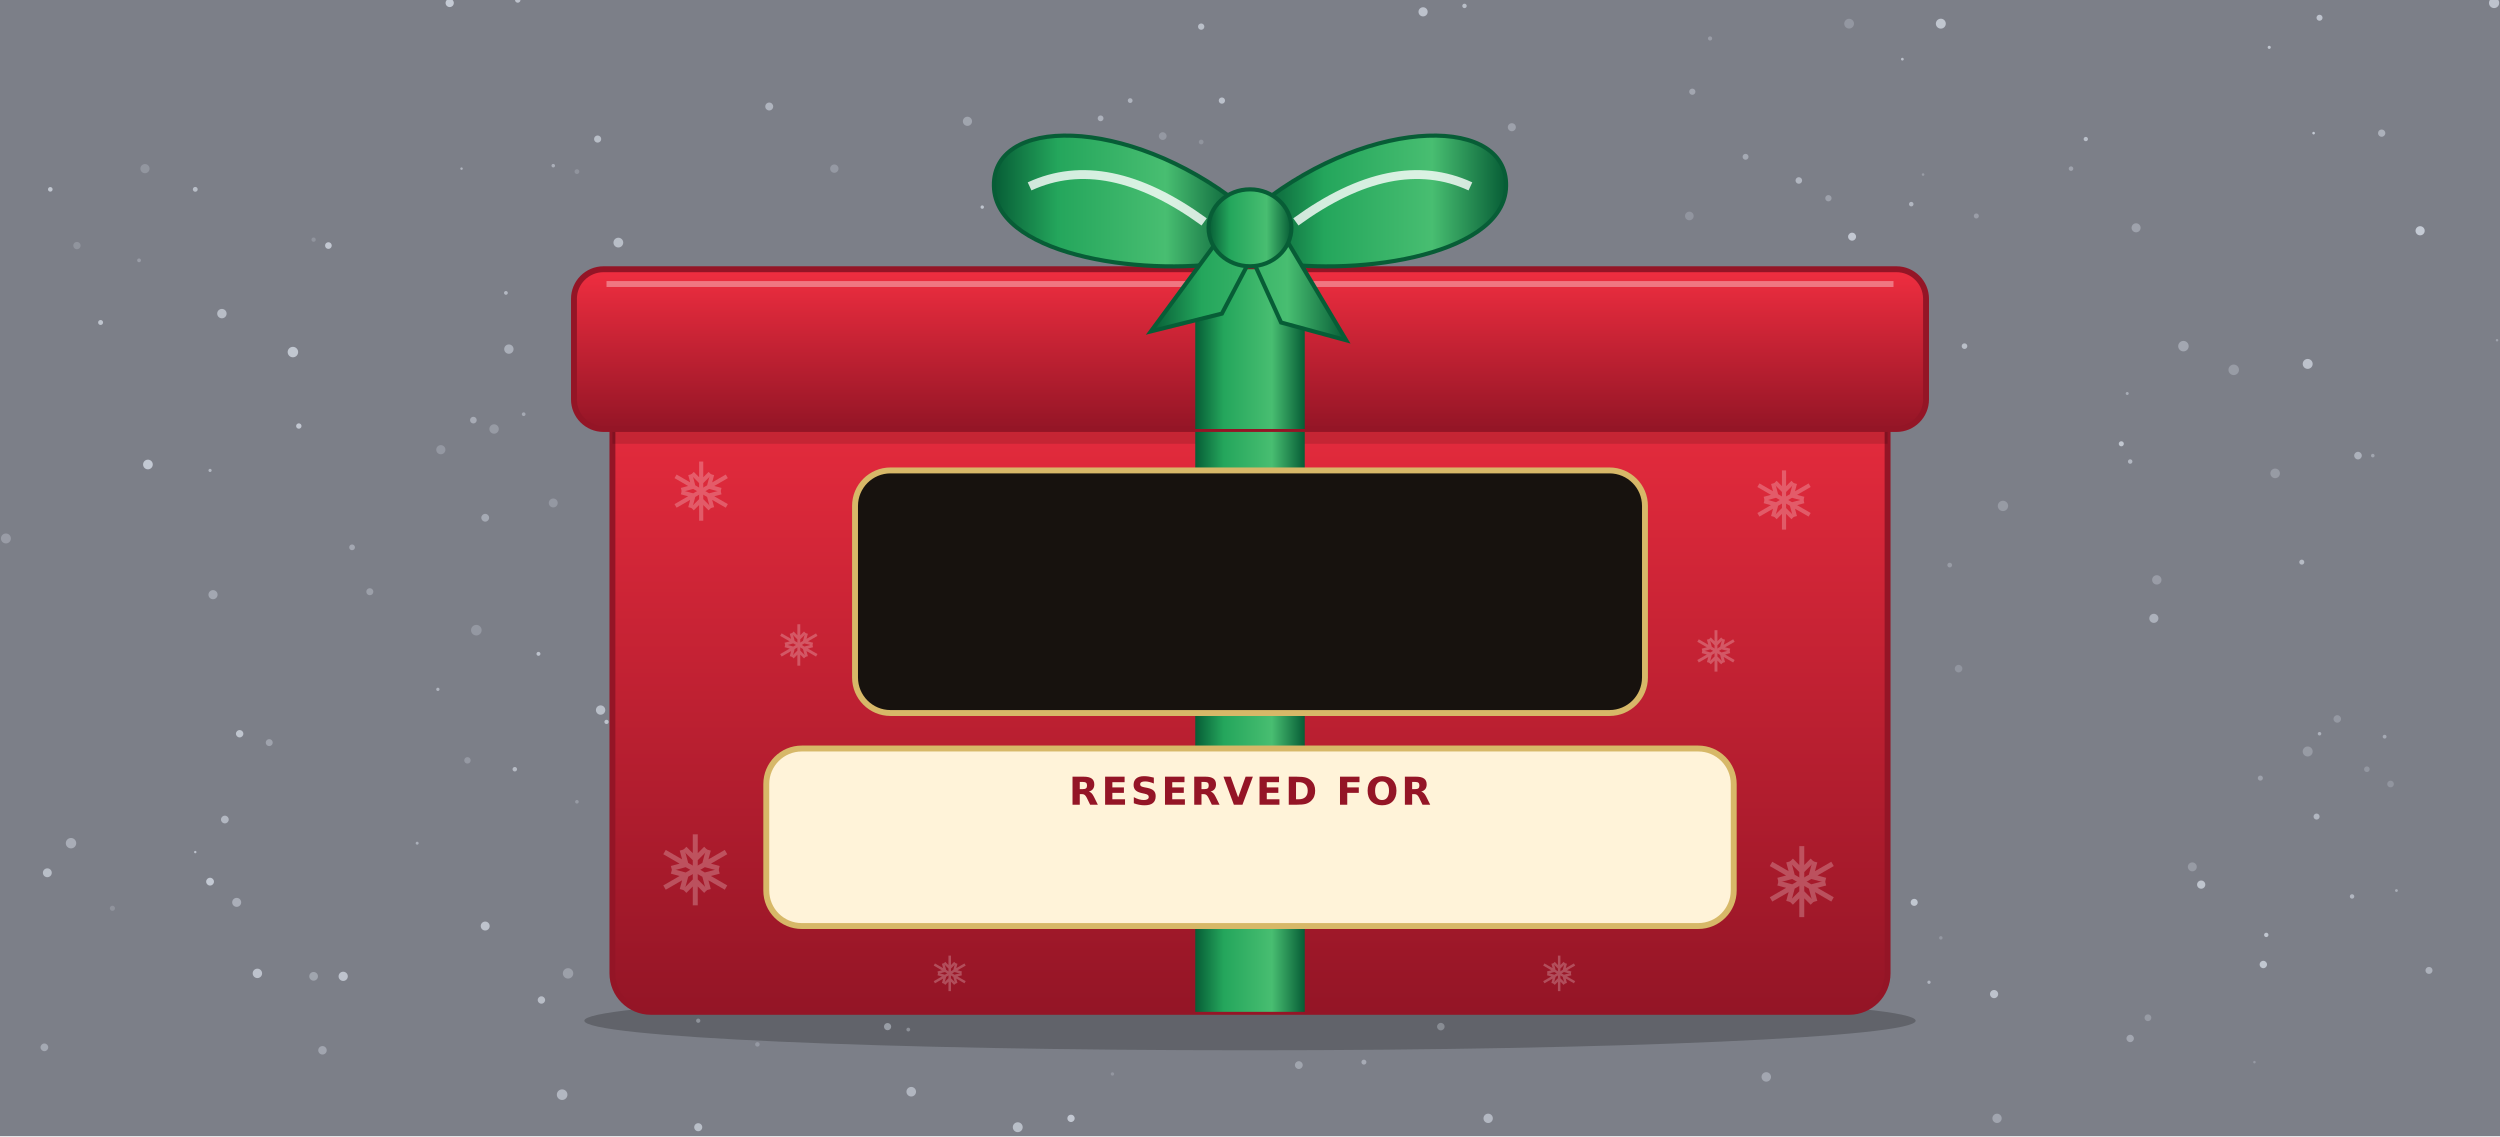
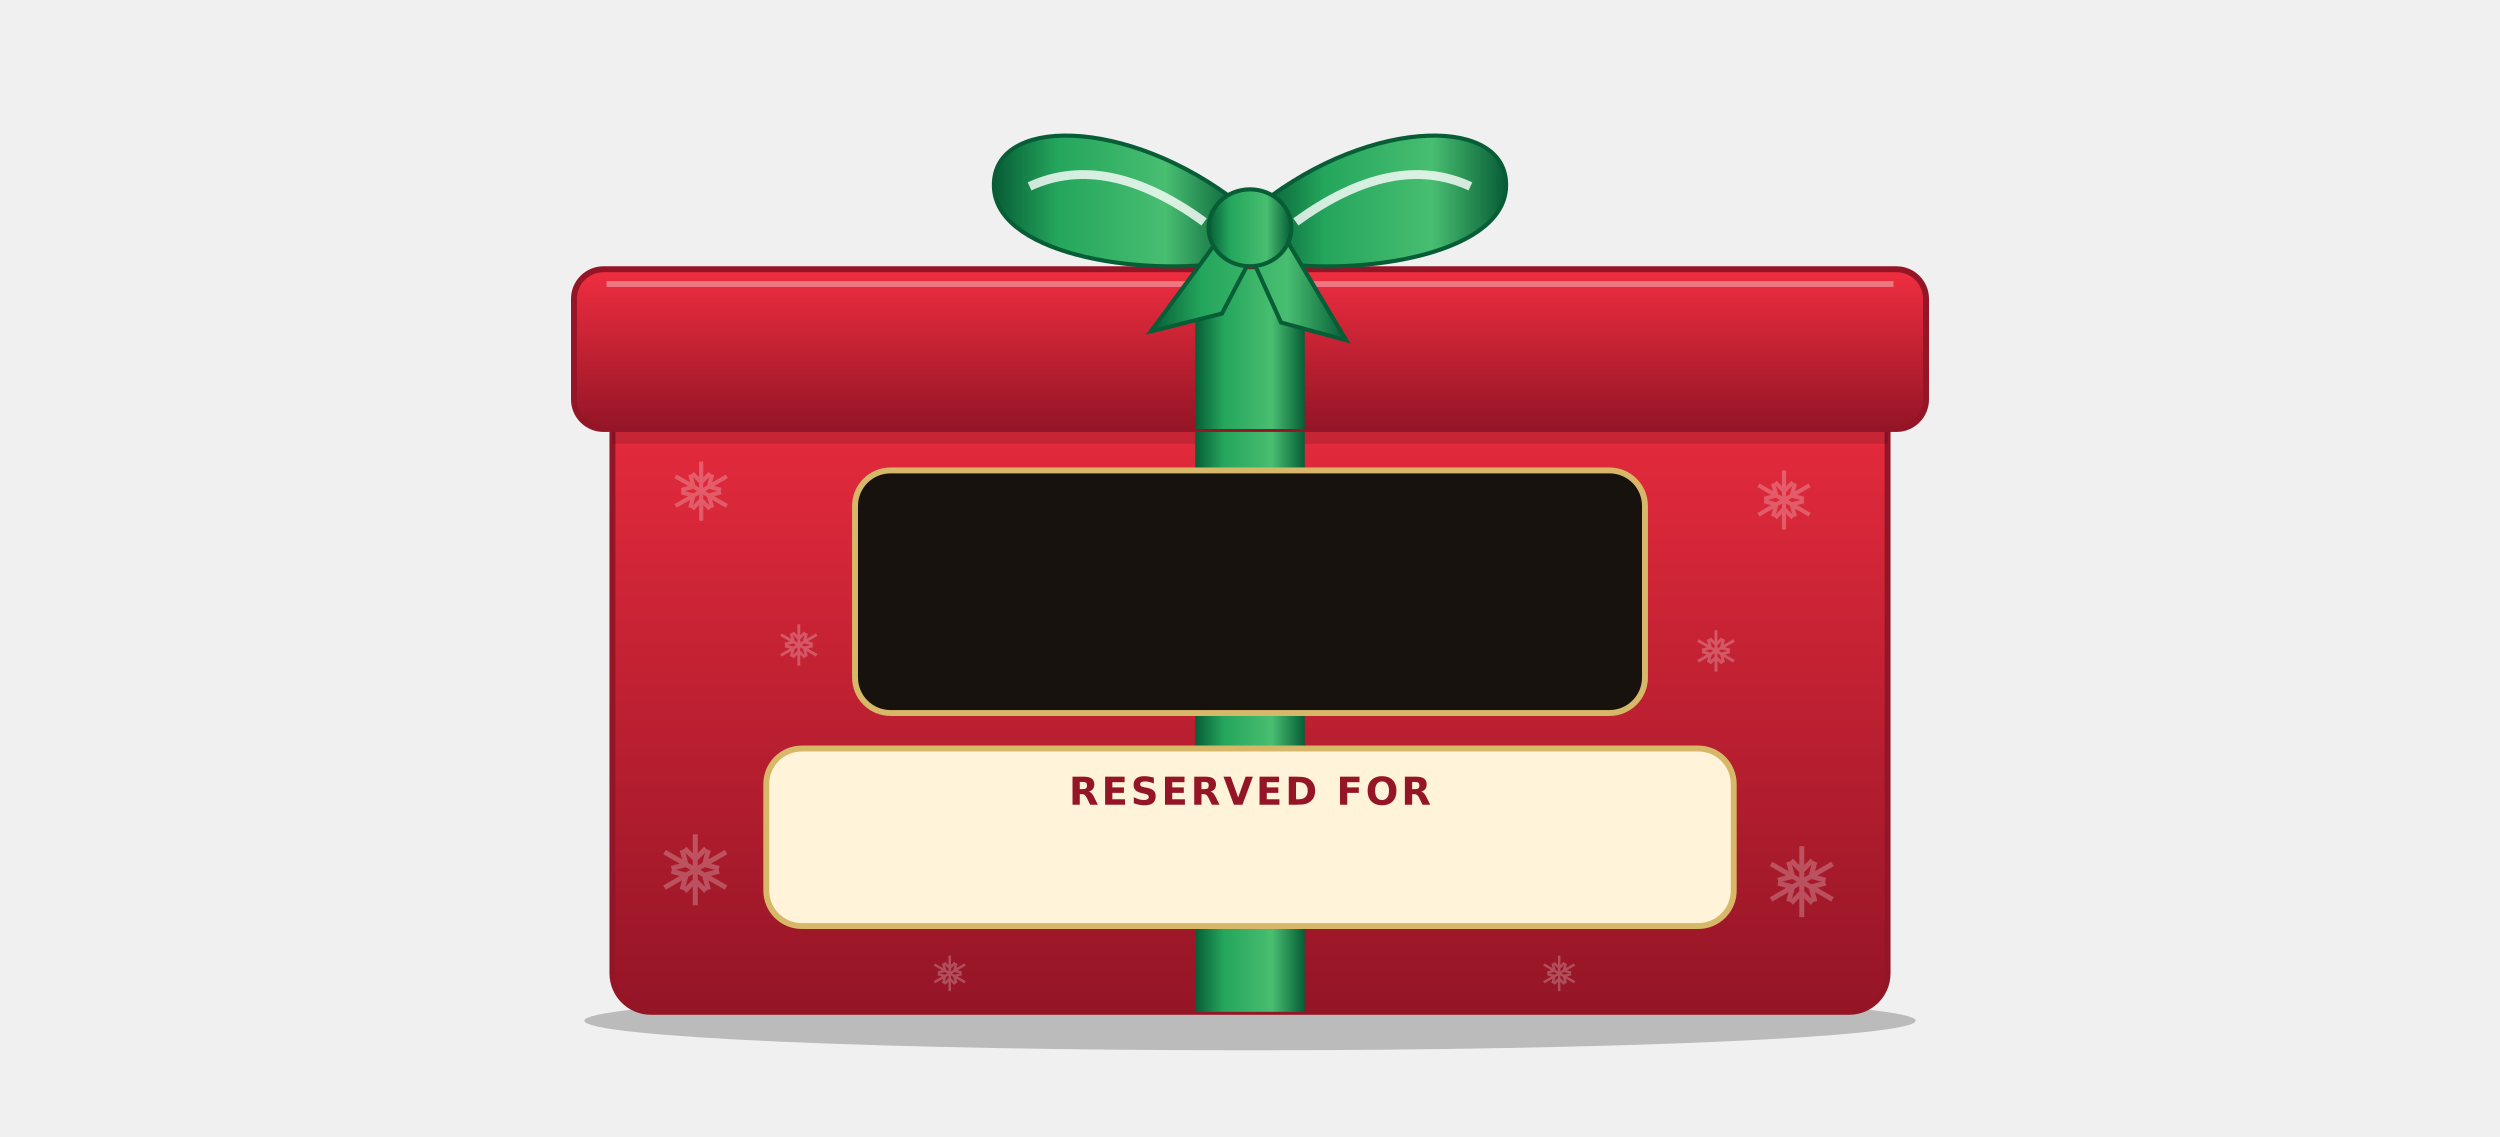
<svg xmlns="http://www.w3.org/2000/svg" width="845" height="384" viewBox="0 0 845 384">
  <defs>
    <linearGradient id="box" x2="0" y2="1">
      <stop stop-color="#f02e40" />
      <stop offset="1" stop-color="#941526" />
    </linearGradient>
    <linearGradient id="ribbon">
      <stop stop-color="#075d36" />
      <stop offset=".26" stop-color="#24a65c" />
      <stop offset=".7" stop-color="#48be71" />
      <stop offset="1" stop-color="#075d36" />
    </linearGradient>
    <linearGradient id="lid" x2="0" y2="1">
      <stop stop-color="#f02e40" />
      <stop offset="1" stop-color="#941526" />
    </linearGradient>
  </defs>
-   <g opacity="0.5">
-     <rect width="845" height="384" fill="#080d20" />
-     <circle cx="729" cy="196" r="1.58" fill="#dbeafe" opacity="0.27" />
-     <circle cx="171" cy="99" r="0.64" fill="#dbeafe" opacity="0.52" />
-     <circle cx="722" cy="77" r="1.53" fill="#dbeafe" opacity="0.32" />
-     <circle cx="784" cy="6" r="1.02" fill="#dbeafe" opacity="0.61" />
-     <circle cx="650" cy="59" r="0.44" fill="#dbeafe" opacity="0.26" />
-     <circle cx="503" cy="378" r="1.58" fill="#dbeafe" opacity="0.52" />
-     <circle cx="511" cy="43" r="1.36" fill="#dbeafe" opacity="0.31" />
-     <circle cx="626" cy="80" r="1.35" fill="#dbeafe" opacity="0.66" />
-     <circle cx="76" cy="277" r="1.31" fill="#dbeafe" opacity="0.51" />
-     <circle cx="34" cy="109" r="0.84" fill="#dbeafe" opacity="0.63" />
-     <circle cx="71" cy="159" r="0.54" fill="#dbeafe" opacity="0.51" />
-     <circle cx="818" cy="78" r="1.55" fill="#dbeafe" opacity="0.68" />
-     <circle cx="290" cy="136" r="1.19" fill="#dbeafe" opacity="0.32" />
-     <circle cx="202" cy="47" r="1.21" fill="#dbeafe" opacity="0.57" />
-     <circle cx="668" cy="73" r="0.85" fill="#dbeafe" opacity="0.28" />
-     <circle cx="618" cy="67" r="1.07" fill="#dbeafe" opacity="0.31" />
-     <circle cx="521" cy="115" r="1.14" fill="#dbeafe" opacity="0.30" />
-     <circle cx="646" cy="69" r="0.77" fill="#dbeafe" opacity="0.50" />
-     <circle cx="664" cy="117" r="0.95" fill="#dbeafe" opacity="0.58" />
-     <circle cx="413" cy="34" r="1.06" fill="#dbeafe" opacity="0.60" />
-     <circle cx="256" cy="94" r="1.44" fill="#dbeafe" opacity="0.59" />
-     <circle cx="349" cy="127" r="1.67" fill="#dbeafe" opacity="0.20" />
-     <circle cx="461" cy="359" r="0.84" fill="#dbeafe" opacity="0.40" />
-     <circle cx="782" cy="45" r="0.45" fill="#dbeafe" opacity="0.67" />
-     <circle cx="728" cy="209" r="1.54" fill="#dbeafe" opacity="0.45" />
-     <circle cx="590" cy="268" r="0.97" fill="#dbeafe" opacity="0.38" />
-     <circle cx="226" cy="144" r="0.82" fill="#dbeafe" opacity="0.33" />
-     <circle cx="344" cy="381" r="1.67" fill="#dbeafe" opacity="0.58" />
-     <circle cx="656" cy="8" r="1.68" fill="#dbeafe" opacity="0.64" />
-     <circle cx="15" cy="354" r="1.30" fill="#dbeafe" opacity="0.38" />
-     <circle cx="402" cy="149" r="0.77" fill="#dbeafe" opacity="0.37" />
-     <circle cx="778" cy="190" r="0.85" fill="#dbeafe" opacity="0.54" />
-     <circle cx="406" cy="9" r="1.07" fill="#dbeafe" opacity="0.58" />
-     <circle cx="172" cy="118" r="1.58" fill="#dbeafe" opacity="0.44" />
-     <circle cx="603" cy="109" r="1.72" fill="#dbeafe" opacity="0.25" />
-     <circle cx="49" cy="57" r="1.55" fill="#dbeafe" opacity="0.21" />
-     <circle cx="24" cy="285" r="1.76" fill="#dbeafe" opacity="0.42" />
-     <circle cx="187" cy="170" r="1.51" fill="#dbeafe" opacity="0.23" />
-     <circle cx="187" cy="56" r="0.60" fill="#dbeafe" opacity="0.43" />
-     <circle cx="80" cy="305" r="1.52" fill="#dbeafe" opacity="0.43" />
-     <circle cx="720" cy="156" r="0.76" fill="#dbeafe" opacity="0.51" />
-     <circle cx="464" cy="235" r="1.31" fill="#dbeafe" opacity="0.39" />
-     <circle cx="675" cy="378" r="1.57" fill="#dbeafe" opacity="0.35" />
-     <circle cx="195" cy="271" r="0.61" fill="#dbeafe" opacity="0.25" />
-     <circle cx="348" cy="144" r="1.74" fill="#dbeafe" opacity="0.60" />
-     <circle cx="656" cy="317" r="0.59" fill="#dbeafe" opacity="0.23" />
-     <circle cx="765" cy="326" r="1.25" fill="#dbeafe" opacity="0.65" />
-     <circle cx="243" cy="138" r="1.05" fill="#dbeafe" opacity="0.27" />
-     <circle cx="385" cy="319" r="1.19" fill="#dbeafe" opacity="0.42" />
-     <circle cx="349" cy="233" r="1.36" fill="#dbeafe" opacity="0.26" />
-     <circle cx="47" cy="88" r="0.64" fill="#dbeafe" opacity="0.27" />
-     <circle cx="844" cy="115" r="0.42" fill="#dbeafe" opacity="0.32" />
-     <circle cx="487" cy="347" r="1.27" fill="#dbeafe" opacity="0.47" />
-     <circle cx="336" cy="135" r="0.73" fill="#dbeafe" opacity="0.65" />
-     <circle cx="564" cy="144" r="1.72" fill="#dbeafe" opacity="0.30" />
-     <circle cx="647" cy="305" r="1.20" fill="#dbeafe" opacity="0.65" />
-     <circle cx="373" cy="116" r="1.51" fill="#dbeafe" opacity="0.65" />
-     <circle cx="800" cy="260" r="0.95" fill="#dbeafe" opacity="0.22" />
-     <circle cx="366" cy="227" r="1.58" fill="#dbeafe" opacity="0.41" />
-     <circle cx="459" cy="241" r="1.19" fill="#dbeafe" opacity="0.30" />
-     <circle cx="111" cy="83" r="1.13" fill="#dbeafe" opacity="0.66" />
-     <circle cx="797" cy="154" r="1.29" fill="#dbeafe" opacity="0.45" />
-     <circle cx="71" cy="298" r="1.32" fill="#dbeafe" opacity="0.67" />
-     <circle cx="720" cy="351" r="1.25" fill="#dbeafe" opacity="0.36" />
-     <circle cx="116" cy="330" r="1.56" fill="#dbeafe" opacity="0.62" />
-     <circle cx="529" cy="129" r="1.26" fill="#dbeafe" opacity="0.53" />
-     <circle cx="160" cy="142" r="1.13" fill="#dbeafe" opacity="0.40" />
-     <circle cx="167" cy="145" r="1.59" fill="#dbeafe" opacity="0.25" />
-     <circle cx="625" cy="8" r="1.65" fill="#dbeafe" opacity="0.22" />
-     <circle cx="495" cy="2" r="0.75" fill="#dbeafe" opacity="0.57" />
-     <circle cx="784" cy="248" r="0.60" fill="#dbeafe" opacity="0.45" />
-     <circle cx="235" cy="307" r="0.89" fill="#dbeafe" opacity="0.23" />
-     <circle cx="652" cy="332" r="0.56" fill="#dbeafe" opacity="0.49" />
-     <circle cx="183" cy="338" r="1.25" fill="#dbeafe" opacity="0.56" />
-     <circle cx="592" cy="103" r="0.88" fill="#dbeafe" opacity="0.48" />
-     <circle cx="236" cy="130" r="1.75" fill="#dbeafe" opacity="0.67" />
-     <circle cx="572" cy="31" r="1.05" fill="#dbeafe" opacity="0.36" />
-     <circle cx="203" cy="240" r="1.58" fill="#dbeafe" opacity="0.58" />
-     <circle cx="755" cy="125" r="1.78" fill="#dbeafe" opacity="0.26" />
-     <circle cx="843" cy="1" r="1.73" fill="#dbeafe" opacity="0.62" />
-     <circle cx="141" cy="285" r="0.50" fill="#dbeafe" opacity="0.44" />
-     <circle cx="766" cy="316" r="0.74" fill="#dbeafe" opacity="0.64" />
-     <circle cx="462" cy="320" r="1.67" fill="#dbeafe" opacity="0.47" />
-     <circle cx="175" cy="0" r="0.92" fill="#dbeafe" opacity="0.61" />
-     <circle cx="790" cy="243" r="1.27" fill="#dbeafe" opacity="0.24" />
-     <circle cx="164" cy="175" r="1.32" fill="#dbeafe" opacity="0.39" />
-     <circle cx="192" cy="329" r="1.76" fill="#dbeafe" opacity="0.30" />
-     <circle cx="636" cy="151" r="1.74" fill="#dbeafe" opacity="0.57" />
-     <circle cx="205" cy="244" r="0.72" fill="#dbeafe" opacity="0.61" />
-     <circle cx="444" cy="77" r="1.11" fill="#dbeafe" opacity="0.55" />
-     <circle cx="617" cy="118" r="1.41" fill="#dbeafe" opacity="0.44" />
-     <circle cx="282" cy="57" r="1.41" fill="#dbeafe" opacity="0.24" />
-     <circle cx="741" cy="293" r="1.51" fill="#dbeafe" opacity="0.25" />
-     <circle cx="2" cy="182" r="1.68" fill="#dbeafe" opacity="0.27" />
-     <circle cx="545" cy="148" r="1.34" fill="#dbeafe" opacity="0.59" />
-     <circle cx="75" cy="106" r="1.59" fill="#dbeafe" opacity="0.56" />
-     <circle cx="802" cy="154" r="0.61" fill="#dbeafe" opacity="0.34" />
-     <circle cx="99" cy="119" r="1.77" fill="#dbeafe" opacity="0.65" />
-     <circle cx="164" cy="313" r="1.51" fill="#dbeafe" opacity="0.62" />
-     <circle cx="767" cy="16" r="0.53" fill="#dbeafe" opacity="0.63" />
-     <circle cx="283" cy="213" r="1.01" fill="#dbeafe" opacity="0.42" />
-     <circle cx="101" cy="144" r="0.91" fill="#dbeafe" opacity="0.66" />
-     <circle cx="619" cy="222" r="0.95" fill="#dbeafe" opacity="0.62" />
-     <circle cx="149" cy="152" r="1.55" fill="#dbeafe" opacity="0.23" />
-     <circle cx="481" cy="4" r="1.55" fill="#dbeafe" opacity="0.61" />
-     <circle cx="16" cy="295" r="1.50" fill="#dbeafe" opacity="0.57" />
-     <circle cx="662" cy="226" r="1.28" fill="#dbeafe" opacity="0.20" />
-     <circle cx="260" cy="36" r="1.34" fill="#dbeafe" opacity="0.48" />
-     <circle cx="408" cy="87" r="0.92" fill="#dbeafe" opacity="0.24" />
-     <circle cx="795" cy="303" r="0.75" fill="#dbeafe" opacity="0.50" />
-     <circle cx="764" cy="263" r="0.86" fill="#dbeafe" opacity="0.31" />
-     <circle cx="821" cy="328" r="1.19" fill="#dbeafe" opacity="0.45" />
-     <circle cx="677" cy="171" r="1.75" fill="#dbeafe" opacity="0.25" />
-     <circle cx="573" cy="121" r="1.75" fill="#dbeafe" opacity="0.61" />
-     <circle cx="738" cy="117" r="1.77" fill="#dbeafe" opacity="0.37" />
-     <circle cx="590" cy="53" r="1.00" fill="#dbeafe" opacity="0.38" />
-     <circle cx="50" cy="157" r="1.64" fill="#dbeafe" opacity="0.67" />
-     <circle cx="386" cy="59" r="1.73" fill="#dbeafe" opacity="0.25" />
-     <circle cx="472" cy="323" r="0.85" fill="#dbeafe" opacity="0.56" />
-     <circle cx="578" cy="13" r="0.71" fill="#dbeafe" opacity="0.27" />
-     <circle cx="324" cy="329" r="0.52" fill="#dbeafe" opacity="0.26" />
-     <circle cx="570" cy="281" r="1.47" fill="#dbeafe" opacity="0.63" />
-     <circle cx="236" cy="345" r="0.72" fill="#dbeafe" opacity="0.54" />
-     <circle cx="525" cy="291" r="1.02" fill="#dbeafe" opacity="0.50" />
-     <circle cx="780" cy="123" r="1.68" fill="#dbeafe" opacity="0.61" />
-     <circle cx="300" cy="347" r="1.22" fill="#dbeafe" opacity="0.67" />
-     <circle cx="544" cy="206" r="1.67" fill="#dbeafe" opacity="0.21" />
-     <circle cx="332" cy="70" r="0.58" fill="#dbeafe" opacity="0.63" />
-     <circle cx="409" cy="84" r="0.69" fill="#dbeafe" opacity="0.24" />
-     <circle cx="310" cy="179" r="1.72" fill="#dbeafe" opacity="0.67" />
-     <circle cx="327" cy="41" r="1.55" fill="#dbeafe" opacity="0.34" />
-     <circle cx="420" cy="233" r="1.12" fill="#dbeafe" opacity="0.41" />
-     <circle cx="769" cy="160" r="1.62" fill="#dbeafe" opacity="0.25" />
-     <circle cx="571" cy="73" r="1.46" fill="#dbeafe" opacity="0.20" />
-     <circle cx="72" cy="201" r="1.54" fill="#dbeafe" opacity="0.37" />
-     <circle cx="106" cy="81" r="0.73" fill="#dbeafe" opacity="0.19" />
-     <circle cx="282" cy="91" r="0.55" fill="#dbeafe" opacity="0.26" />
-     <circle cx="66" cy="64" r="0.82" fill="#dbeafe" opacity="0.57" />
-     <circle cx="81" cy="248" r="1.25" fill="#dbeafe" opacity="0.63" />
-     <circle cx="236" cy="381" r="1.36" fill="#dbeafe" opacity="0.58" />
-     <circle cx="416" cy="81" r="1.28" fill="#dbeafe" opacity="0.39" />
-     <circle cx="376" cy="363" r="0.57" fill="#dbeafe" opacity="0.21" />
-     <circle cx="659" cy="191" r="0.80" fill="#dbeafe" opacity="0.26" />
-     <circle cx="489" cy="342" r="0.60" fill="#dbeafe" opacity="0.50" />
-     <circle cx="381" cy="134" r="0.45" fill="#dbeafe" opacity="0.26" />
-     <circle cx="320" cy="238" r="1.72" fill="#dbeafe" opacity="0.48" />
-     <circle cx="406" cy="48" r="0.80" fill="#dbeafe" opacity="0.19" />
-     <circle cx="719" cy="133" r="0.51" fill="#dbeafe" opacity="0.41" />
-     <circle cx="190" cy="370" r="1.79" fill="#dbeafe" opacity="0.51" />
-     <circle cx="705" cy="47" r="0.73" fill="#dbeafe" opacity="0.58" />
-     <circle cx="26" cy="83" r="1.24" fill="#dbeafe" opacity="0.19" />
-     <circle cx="805" cy="45" r="1.23" fill="#dbeafe" opacity="0.46" />
-     <circle cx="380" cy="336" r="1.50" fill="#dbeafe" opacity="0.20" />
-     <circle cx="156" cy="57" r="0.42" fill="#dbeafe" opacity="0.49" />
-     <circle cx="66" cy="288" r="0.41" fill="#dbeafe" opacity="0.61" />
-     <circle cx="322" cy="186" r="1.75" fill="#dbeafe" opacity="0.24" />
-     <circle cx="161" cy="213" r="1.79" fill="#dbeafe" opacity="0.23" />
-     <circle cx="242" cy="216" r="0.42" fill="#dbeafe" opacity="0.31" />
-     <circle cx="607" cy="166" r="1.41" fill="#dbeafe" opacity="0.25" />
-     <circle cx="182" cy="221" r="0.67" fill="#dbeafe" opacity="0.61" />
-     <circle cx="208" cy="143" r="0.94" fill="#dbeafe" opacity="0.33" />
-     <circle cx="396" cy="341" r="0.73" fill="#dbeafe" opacity="0.46" />
-     <circle cx="362" cy="378" r="1.24" fill="#dbeafe" opacity="0.66" />
-     <circle cx="780" cy="254" r="1.69" fill="#dbeafe" opacity="0.25" />
-     <circle cx="264" cy="238" r="1.51" fill="#dbeafe" opacity="0.51" />
-     <circle cx="177" cy="140" r="0.63" fill="#dbeafe" opacity="0.38" />
-     <circle cx="608" cy="61" r="1.11" fill="#dbeafe" opacity="0.50" />
-     <circle cx="717" cy="150" r="0.86" fill="#dbeafe" opacity="0.65" />
-     <circle cx="783" cy="276" r="1.02" fill="#dbeafe" opacity="0.50" />
-     <circle cx="148" cy="233" r="0.56" fill="#dbeafe" opacity="0.49" />
-     <circle cx="393" cy="46" r="1.31" fill="#dbeafe" opacity="0.23" />
-     <circle cx="496" cy="314" r="1.27" fill="#dbeafe" opacity="0.40" />
-     <circle cx="372" cy="40" r="0.98" fill="#dbeafe" opacity="0.45" />
-     <circle cx="382" cy="34" r="0.81" fill="#dbeafe" opacity="0.47" />
-     <circle cx="808" cy="265" r="1.13" fill="#dbeafe" opacity="0.20" />
-     <circle cx="433" cy="210" r="0.45" fill="#dbeafe" opacity="0.21" />
-     <circle cx="265" cy="162" r="0.89" fill="#dbeafe" opacity="0.48" />
-     <circle cx="209" cy="82" r="1.65" fill="#dbeafe" opacity="0.57" />
-     <circle cx="106" cy="330" r="1.47" fill="#dbeafe" opacity="0.34" />
-     <circle cx="308" cy="369" r="1.62" fill="#dbeafe" opacity="0.50" />
-     <circle cx="38" cy="307" r="0.87" fill="#dbeafe" opacity="0.18" />
-     <circle cx="174" cy="260" r="0.76" fill="#dbeafe" opacity="0.54" />
-     <circle cx="307" cy="348" r="0.64" fill="#dbeafe" opacity="0.52" />
-     <circle cx="674" cy="336" r="1.38" fill="#dbeafe" opacity="0.61" />
-     <circle cx="87" cy="329" r="1.59" fill="#dbeafe" opacity="0.61" />
-     <circle cx="202" cy="121" r="1.74" fill="#dbeafe" opacity="0.34" />
-     <circle cx="560" cy="296" r="0.75" fill="#dbeafe" opacity="0.56" />
-     <circle cx="445" cy="99" r="1.77" fill="#dbeafe" opacity="0.36" />
-     <circle cx="408" cy="64" r="0.53" fill="#dbeafe" opacity="0.30" />
-     <circle cx="125" cy="200" r="1.19" fill="#dbeafe" opacity="0.30" />
-     <circle cx="152" cy="1" r="1.39" fill="#dbeafe" opacity="0.68" />
-     <circle cx="270" cy="270" r="0.64" fill="#dbeafe" opacity="0.24" />
-     <circle cx="407" cy="213" r="0.89" fill="#dbeafe" opacity="0.56" />
-     <circle cx="437" cy="62" r="0.85" fill="#dbeafe" opacity="0.62" />
-     <circle cx="574" cy="229" r="0.78" fill="#dbeafe" opacity="0.62" />
-     <circle cx="628" cy="159" r="0.49" fill="#dbeafe" opacity="0.64" />
-     <circle cx="700" cy="57" r="0.77" fill="#dbeafe" opacity="0.33" />
-     <circle cx="395" cy="329" r="1.79" fill="#dbeafe" opacity="0.67" />
-     <circle cx="597" cy="364" r="1.60" fill="#dbeafe" opacity="0.36" />
-     <circle cx="810" cy="301" r="0.48" fill="#dbeafe" opacity="0.42" />
-     <circle cx="17" cy="64" r="0.78" fill="#dbeafe" opacity="0.65" />
-     <circle cx="643" cy="20" r="0.47" fill="#dbeafe" opacity="0.60" />
-     <circle cx="301" cy="226" r="0.60" fill="#dbeafe" opacity="0.65" />
-     <circle cx="407" cy="301" r="0.44" fill="#dbeafe" opacity="0.40" />
-     <circle cx="614" cy="315" r="1.43" fill="#dbeafe" opacity="0.57" />
-     <circle cx="487" cy="160" r="0.59" fill="#dbeafe" opacity="0.40" />
-     <circle cx="119" cy="185" r="0.97" fill="#dbeafe" opacity="0.37" />
-     <circle cx="158" cy="257" r="1.09" fill="#dbeafe" opacity="0.24" />
-     <circle cx="762" cy="359" r="0.43" fill="#dbeafe" opacity="0.24" />
-     <circle cx="109" cy="355" r="1.43" fill="#dbeafe" opacity="0.35" />
-     <circle cx="256" cy="353" r="0.76" fill="#dbeafe" opacity="0.24" />
-     <circle cx="195" cy="58" r="0.81" fill="#dbeafe" opacity="0.19" />
-     <circle cx="439" cy="360" r="1.32" fill="#dbeafe" opacity="0.34" />
-     <circle cx="726" cy="344" r="1.15" fill="#dbeafe" opacity="0.25" />
-     <circle cx="744" cy="299" r="1.39" fill="#dbeafe" opacity="0.63" />
-     <circle cx="314" cy="306" r="0.64" fill="#dbeafe" opacity="0.19" />
-     <circle cx="383" cy="325" r="1.21" fill="#dbeafe" opacity="0.43" />
-     <circle cx="302" cy="320" r="0.76" fill="#dbeafe" opacity="0.40" />
-     <circle cx="91" cy="251" r="1.18" fill="#dbeafe" opacity="0.33" />
-     <circle cx="806" cy="249" r="0.65" fill="#dbeafe" opacity="0.38" />
-   </g>
  <g>
    <ellipse cx="422.5" cy="345" rx="225" ry="10" fill="#000" opacity=".22" />
    <rect x="207" y="113" width="431" height="229" rx="13" fill="url(#box)" stroke="#941526" stroke-width="2" />
    <path d="M207 135H638V150H207Z" fill="#000" opacity=".13" />
    <g transform="translate(237 166) scale(1.0)" stroke="#fff" stroke-width="1.4" opacity=".24" fill="none">
      <path transform="rotate(0)" d="M0 0V-10M-3 -6L0 -3L3 -6" />
      <path transform="rotate(60)" d="M0 0V-10M-3 -6L0 -3L3 -6" />
      <path transform="rotate(120)" d="M0 0V-10M-3 -6L0 -3L3 -6" />
      <path transform="rotate(180)" d="M0 0V-10M-3 -6L0 -3L3 -6" />
      <path transform="rotate(240)" d="M0 0V-10M-3 -6L0 -3L3 -6" />
      <path transform="rotate(300)" d="M0 0V-10M-3 -6L0 -3L3 -6" />
    </g>
    <g transform="translate(270 218) scale(0.7)" stroke="#fff" stroke-width="1.4" opacity=".24" fill="none">
      <path transform="rotate(0)" d="M0 0V-10M-3 -6L0 -3L3 -6" />
      <path transform="rotate(60)" d="M0 0V-10M-3 -6L0 -3L3 -6" />
      <path transform="rotate(120)" d="M0 0V-10M-3 -6L0 -3L3 -6" />
      <path transform="rotate(180)" d="M0 0V-10M-3 -6L0 -3L3 -6" />
      <path transform="rotate(240)" d="M0 0V-10M-3 -6L0 -3L3 -6" />
      <path transform="rotate(300)" d="M0 0V-10M-3 -6L0 -3L3 -6" />
    </g>
    <g transform="translate(235 294) scale(1.2)" stroke="#fff" stroke-width="1.4" opacity=".24" fill="none">
      <path transform="rotate(0)" d="M0 0V-10M-3 -6L0 -3L3 -6" />
      <path transform="rotate(60)" d="M0 0V-10M-3 -6L0 -3L3 -6" />
      <path transform="rotate(120)" d="M0 0V-10M-3 -6L0 -3L3 -6" />
      <path transform="rotate(180)" d="M0 0V-10M-3 -6L0 -3L3 -6" />
      <path transform="rotate(240)" d="M0 0V-10M-3 -6L0 -3L3 -6" />
      <path transform="rotate(300)" d="M0 0V-10M-3 -6L0 -3L3 -6" />
    </g>
    <g transform="translate(603 169) scale(1.0)" stroke="#fff" stroke-width="1.4" opacity=".24" fill="none">
      <path transform="rotate(0)" d="M0 0V-10M-3 -6L0 -3L3 -6" />
      <path transform="rotate(60)" d="M0 0V-10M-3 -6L0 -3L3 -6" />
      <path transform="rotate(120)" d="M0 0V-10M-3 -6L0 -3L3 -6" />
      <path transform="rotate(180)" d="M0 0V-10M-3 -6L0 -3L3 -6" />
      <path transform="rotate(240)" d="M0 0V-10M-3 -6L0 -3L3 -6" />
      <path transform="rotate(300)" d="M0 0V-10M-3 -6L0 -3L3 -6" />
    </g>
    <g transform="translate(580 220) scale(0.7)" stroke="#fff" stroke-width="1.4" opacity=".24" fill="none">
      <path transform="rotate(0)" d="M0 0V-10M-3 -6L0 -3L3 -6" />
      <path transform="rotate(60)" d="M0 0V-10M-3 -6L0 -3L3 -6" />
      <path transform="rotate(120)" d="M0 0V-10M-3 -6L0 -3L3 -6" />
      <path transform="rotate(180)" d="M0 0V-10M-3 -6L0 -3L3 -6" />
      <path transform="rotate(240)" d="M0 0V-10M-3 -6L0 -3L3 -6" />
      <path transform="rotate(300)" d="M0 0V-10M-3 -6L0 -3L3 -6" />
    </g>
    <g transform="translate(609 298) scale(1.2)" stroke="#fff" stroke-width="1.4" opacity=".24" fill="none">
      <path transform="rotate(0)" d="M0 0V-10M-3 -6L0 -3L3 -6" />
      <path transform="rotate(60)" d="M0 0V-10M-3 -6L0 -3L3 -6" />
      <path transform="rotate(120)" d="M0 0V-10M-3 -6L0 -3L3 -6" />
      <path transform="rotate(180)" d="M0 0V-10M-3 -6L0 -3L3 -6" />
      <path transform="rotate(240)" d="M0 0V-10M-3 -6L0 -3L3 -6" />
      <path transform="rotate(300)" d="M0 0V-10M-3 -6L0 -3L3 -6" />
    </g>
    <g transform="translate(321 329) scale(0.6)" stroke="#fff" stroke-width="1.4" opacity=".24" fill="none">
      <path transform="rotate(0)" d="M0 0V-10M-3 -6L0 -3L3 -6" />
      <path transform="rotate(60)" d="M0 0V-10M-3 -6L0 -3L3 -6" />
      <path transform="rotate(120)" d="M0 0V-10M-3 -6L0 -3L3 -6" />
      <path transform="rotate(180)" d="M0 0V-10M-3 -6L0 -3L3 -6" />
      <path transform="rotate(240)" d="M0 0V-10M-3 -6L0 -3L3 -6" />
      <path transform="rotate(300)" d="M0 0V-10M-3 -6L0 -3L3 -6" />
    </g>
    <g transform="translate(527 329) scale(0.6)" stroke="#fff" stroke-width="1.4" opacity=".24" fill="none">
      <path transform="rotate(0)" d="M0 0V-10M-3 -6L0 -3L3 -6" />
      <path transform="rotate(60)" d="M0 0V-10M-3 -6L0 -3L3 -6" />
      <path transform="rotate(120)" d="M0 0V-10M-3 -6L0 -3L3 -6" />
      <path transform="rotate(180)" d="M0 0V-10M-3 -6L0 -3L3 -6" />
      <path transform="rotate(240)" d="M0 0V-10M-3 -6L0 -3L3 -6" />
      <path transform="rotate(300)" d="M0 0V-10M-3 -6L0 -3L3 -6" />
    </g>
    <rect x="404" y="115" width="37" height="227" fill="url(#ribbon)" />
    <rect x="194" y="91" width="457" height="54" rx="10" fill="url(#lid)" stroke="#941526" stroke-width="2" />
    <path d="M205 96H640" stroke="#fff" opacity=".35" stroke-width="2" />
    <rect x="404" y="91" width="37" height="54" fill="url(#ribbon)" />
    <g fill="url(#ribbon)" stroke="#075d36" stroke-width="1.4">
      <path d="M419 88C389 94 338 87 336 64C334 39 381 39 419 69Z" />
      <path d="M426 88C456 94 507 87 509 64C511 39 464 39 426 69Z" />
      <path d="M414 78L389 112L413 106L423 87L433 109L455 115L433 78Z" />
      <ellipse cx="422.5" cy="77" rx="14" ry="13" />
    </g>
    <path d="M348 63Q374 51 407 75M497 63Q471 51 438 75" fill="none" stroke="#fff" stroke-width="3" opacity=".8" />
    <rect x="289" y="159" width="267" height="82" rx="12" fill="#17120e" stroke="#d7b868" stroke-width="2" />
    <rect x="259" y="253" width="327" height="60" rx="12" fill="#fff3d9" stroke="#d7b868" stroke-width="2" />
    <text x="422.5" y="272" font-family="DejaVu Sans" font-size="13" font-weight="bold" text-anchor="middle" fill="#941526" letter-spacing="1">RESERVED FOR</text>
  </g>
</svg>
